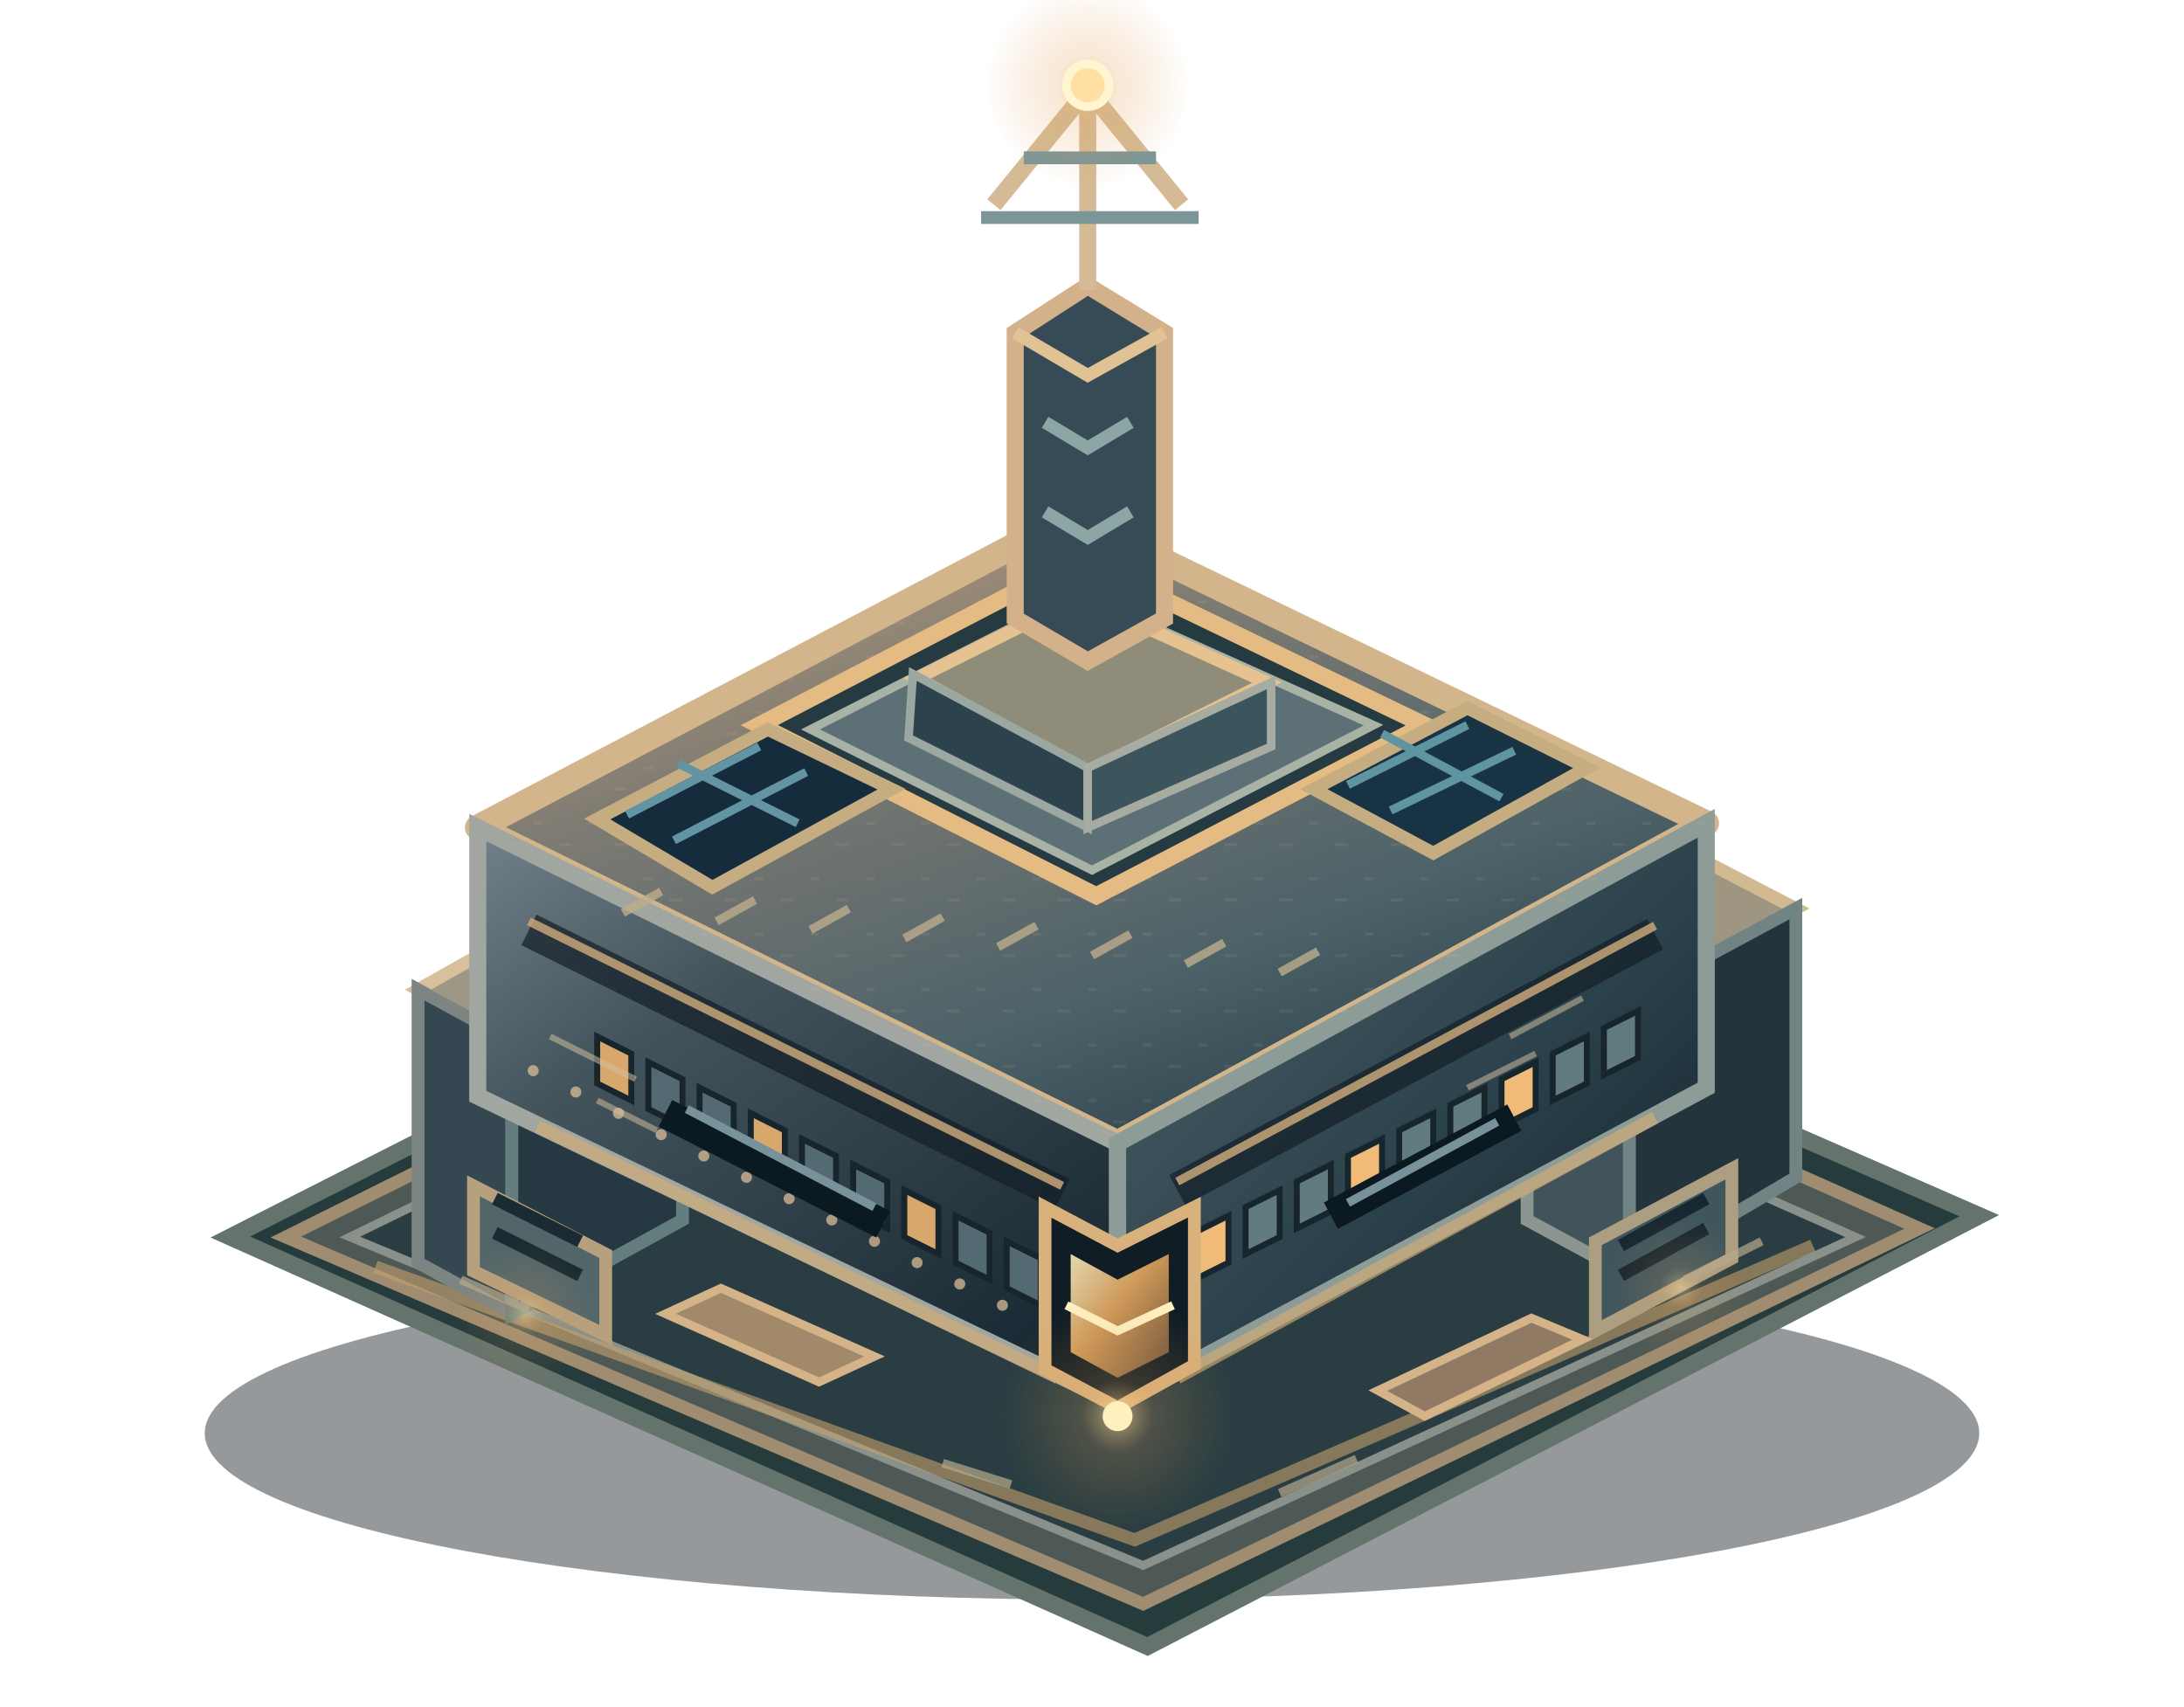
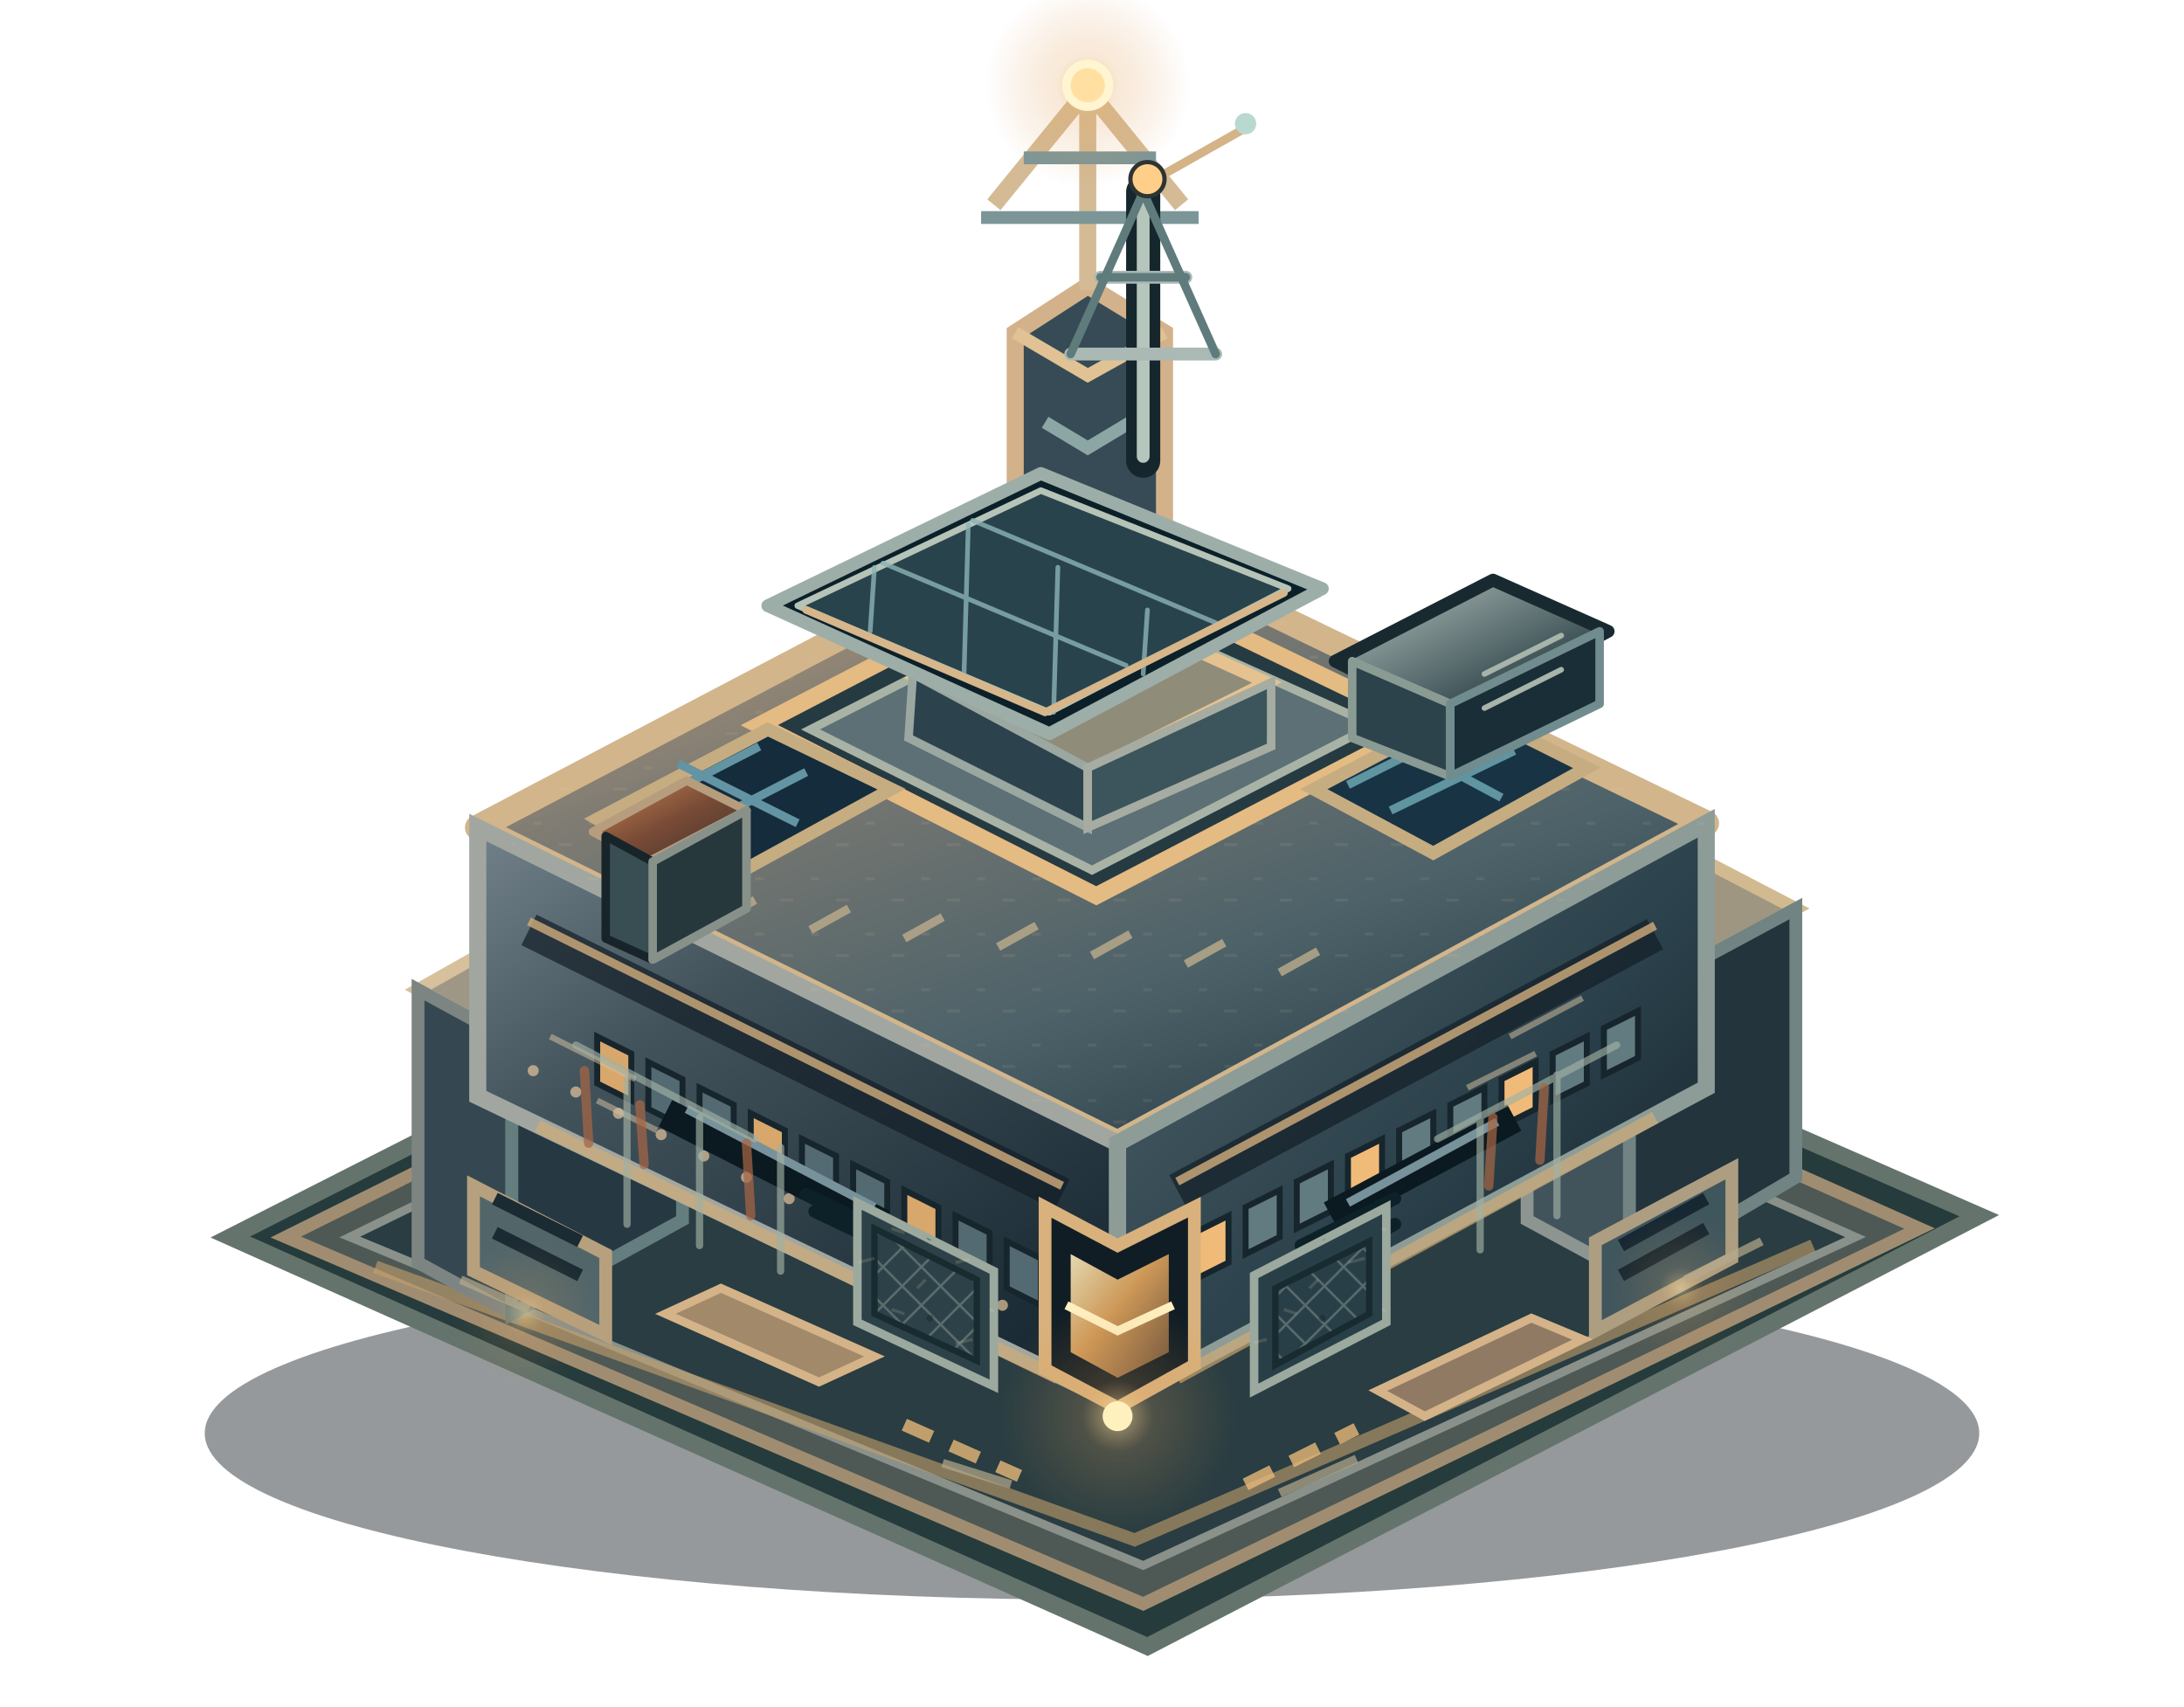
<svg xmlns="http://www.w3.org/2000/svg" width="1024" height="800" viewBox="0 0 512 400">
  <defs>
    <linearGradient id="roof" x1=".1" y1="0" x2=".8" y2="1">
      <stop stop-color="#c9a47a" />
      <stop offset=".32" stop-color="#7e7b73" />
      <stop offset=".7" stop-color="#4d6269" />
      <stop offset="1" stop-color="#263a43" />
    </linearGradient>
    <linearGradient id="wallL" x1="0" y1="0" x2=".8" y2="1">
      <stop stop-color="#73828a" />
      <stop offset=".35" stop-color="#42535c" />
      <stop offset="1" stop-color="#182832" />
    </linearGradient>
    <linearGradient id="wallR" x1="0" y1="0" x2="1" y2="1">
      <stop stop-color="#50636a" />
      <stop offset=".55" stop-color="#2b414b" />
      <stop offset="1" stop-color="#111e27" />
    </linearGradient>
    <linearGradient id="plinth" x1="0" y1="0" x2="0" y2="1">
      <stop stop-color="#6f7874" />
      <stop offset="1" stop-color="#1c2c33" />
    </linearGradient>
    <linearGradient id="glass" x1="0" y1="0" x2="1" y2="1">
      <stop stop-color="#fff2c3" />
      <stop offset=".45" stop-color="#e6a95f" />
      <stop offset="1" stop-color="#73573f" />
    </linearGradient>
    <radialGradient id="lamp">
      <stop stop-color="#ffe7a4" stop-opacity=".8" />
      <stop offset=".3" stop-color="#e6a45d" stop-opacity=".25" />
      <stop offset="1" stop-color="#d5893b" stop-opacity="0" />
    </radialGradient>
    <pattern id="grain" width="13" height="13" patternUnits="userSpaceOnUse">
      <path d="M1 3h3M8 11h2" stroke="#e1c59a" stroke-width=".7" opacity=".24" />
    </pattern>
  </defs>
  <ellipse cx="256" cy="336" rx="208" ry="39" fill="#091318" opacity=".43" />
  <path d="M54 290L249 191L464 285L269 386Z" fill="#263b3c" stroke="#64736c" stroke-width="4" />
  <path d="M67 290L250 199L450 288L268 376Z" fill="#4e5955" stroke="#a08d71" stroke-width="3" />
  <path d="M82 290L250 208L435 290L268 367Z" fill="#293d42" stroke="#89918a" stroke-width="2" />
  <path d="M88 297l178 64 159-69" fill="none" stroke="#c5a06d" stroke-width="3" opacity=".6" />
  <path d="M98 232l39-22 23 11-40 23z" fill="#9e9785" stroke="#d7c09c" stroke-width="3" />
  <path d="M98 232l22 12v64l-22-12z" fill="#354852" stroke="#7d8583" stroke-width="3" />
  <path d="M120 244l40-23v65l-40 22z" fill="#263943" stroke="#647d7f" stroke-width="3" />
  <path d="M358 220l38-20 25 13-39 21z" fill="#9e9680" stroke="#d2ba90" stroke-width="3" />
  <path d="M358 220l24 14v65l-24-13z" fill="#41545c" stroke="#8c9590" stroke-width="3" />
  <path d="M382 234l39-21v63l-39 23z" fill="#23343d" stroke="#718382" stroke-width="3" />
  <path d="M112 194L251 121L400 193L262 268Z" fill="url(#roof)" stroke="#d2b58b" stroke-width="6" stroke-linejoin="round" />
  <path d="M112 194L262 268V329L112 257Z" fill="url(#wallL)" stroke="#a1a7a0" stroke-width="4" />
  <path d="M262 268L400 193V255L262 329Z" fill="url(#wallR)" stroke="#8d9c97" stroke-width="4" />
  <path d="M112 194L251 121L400 193L262 268Z" fill="url(#grain)" opacity=".42" />
  <path d="M178 170l75-39 81 39-77 40z" fill="#263a42" stroke="#e4bb82" stroke-width="4" />
  <path d="M190 171l63-32 69 31-66 34z" fill="#5c7075" stroke="#a8b3a6" stroke-width="2" />
  <path d="M215 159l38-19 44 20-42 21z" fill="#8f8c79" stroke="#e5c28f" stroke-width="3" />
  <path d="M214 158l-1 15 42 21v-14z" fill="#2c424c" stroke="#9ba7a1" stroke-width="2" />
  <path d="M255 180l43-20v15l-43 19z" fill="#3c555c" stroke="#a6aca1" stroke-width="2" />
  <path d="M155 209l-9 5" stroke="#bdad8c" stroke-width="2" opacity=".8" />
  <path d="M177 211l-9 5" stroke="#bdad8c" stroke-width="2" opacity=".8" />
  <path d="M199 213l-9 5" stroke="#bdad8c" stroke-width="2" opacity=".8" />
  <path d="M221 215l-9 5" stroke="#bdad8c" stroke-width="2" opacity=".8" />
  <path d="M243 217l-9 5" stroke="#bdad8c" stroke-width="2" opacity=".8" />
  <path d="M265 219l-9 5" stroke="#bdad8c" stroke-width="2" opacity=".8" />
  <path d="M287 221l-9 5" stroke="#bdad8c" stroke-width="2" opacity=".8" />
  <path d="M309 223l-9 5" stroke="#bdad8c" stroke-width="2" opacity=".8" />
  <path d="M238 145V78l17-11 18 11v67l-18 10z" fill="#364b55" stroke="#d3b18b" stroke-width="4" />
  <path d="M238 78l17 10 18-10" fill="none" stroke="#e1c294" stroke-width="3" />
  <path d="M245 99l10 6 10-6m-20 21 10 6 10-6" stroke="#8ca6a6" stroke-width="3" fill="none" />
  <path d="M255 68V21m-22 27 22-27 22 27" stroke="#d4bb95" stroke-width="4" fill="none" />
  <path d="M230 51h51m-41-14h31" stroke="#7c9698" stroke-width="3" />
  <circle cx="255" cy="20" r="24" fill="url(#lamp)" />
  <circle cx="255" cy="20" r="5" fill="#ffe0a2" stroke="#fff5d0" stroke-width="2" />
  <path d="M140 192l40-21 29 14-42 23z" fill="#142c3b" stroke="#c6ac81" stroke-width="3" />
  <path d="M147 191l31-16m-20 22 31-16m-30-2 28 14" stroke="#6394a3" stroke-width="2" />
  <path d="M308 185l36-19 28 14-36 20z" fill="#183344" stroke="#c6ac81" stroke-width="3" />
  <path d="M316 184l28-14m-18 20 29-14m-31-4 28 15" stroke="#5f94a1" stroke-width="2" />
  <path d="M124 218l125 62M276 279l112-60" stroke="#121e27" stroke-width="8" opacity=".7" />
  <path d="M124 216l125 62M276 277l112-60" stroke="#c7a678" stroke-width="2" opacity=".85" />
  <path d="M140 243l8 4v11l-8-4z" fill="#d8a76c" stroke="#17252d" stroke-width="1.4" />
  <path d="M152 249l8 4v11l-8-4z" fill="#536a73" stroke="#17252d" stroke-width="1.4" />
  <path d="M164 255l8 4v11l-8-4z" fill="#536a73" stroke="#17252d" stroke-width="1.4" />
  <path d="M176 261l8 4v11l-8-4z" fill="#d8a76c" stroke="#17252d" stroke-width="1.4" />
  <path d="M188 267l8 4v11l-8-4z" fill="#536a73" stroke="#17252d" stroke-width="1.4" />
  <path d="M200 273l8 4v11l-8-4z" fill="#536a73" stroke="#17252d" stroke-width="1.4" />
  <path d="M212 279l8 4v11l-8-4z" fill="#d8a76c" stroke="#17252d" stroke-width="1.4" />
  <path d="M224 285l8 4v11l-8-4z" fill="#536a73" stroke="#17252d" stroke-width="1.4" />
  <path d="M236 291l8 4v11l-8-4z" fill="#536a73" stroke="#17252d" stroke-width="1.4" />
  <path d="M280 289l8-4v11l-8 4z" fill="#f0bb79" stroke="#17252d" stroke-width="1.4" />
  <path d="M292 283l8-4v11l-8 4z" fill="#617b80" stroke="#17252d" stroke-width="1.4" />
  <path d="M304 277l8-4v11l-8 4z" fill="#617b80" stroke="#17252d" stroke-width="1.4" />
  <path d="M316 271l8-4v11l-8 4z" fill="#f0bb79" stroke="#17252d" stroke-width="1.4" />
  <path d="M328 265l8-4v11l-8 4z" fill="#617b80" stroke="#17252d" stroke-width="1.4" />
  <path d="M340 259l8-4v11l-8 4z" fill="#617b80" stroke="#17252d" stroke-width="1.4" />
  <path d="M352 253l8-4v11l-8 4z" fill="#f0bb79" stroke="#17252d" stroke-width="1.4" />
  <path d="M364 247l8-4v11l-8 4z" fill="#617b80" stroke="#17252d" stroke-width="1.4" />
  <path d="M376 241l8-4v11l-8 4z" fill="#617b80" stroke="#17252d" stroke-width="1.4" />
  <circle cx="125" cy="251" r="1.3" fill="#e4c49b" opacity=".7" />
  <circle cx="135" cy="256" r="1.3" fill="#e4c49b" opacity=".7" />
  <circle cx="145" cy="261" r="1.3" fill="#e4c49b" opacity=".7" />
  <circle cx="155" cy="266" r="1.3" fill="#e4c49b" opacity=".7" />
  <circle cx="165" cy="271" r="1.3" fill="#e4c49b" opacity=".7" />
  <circle cx="175" cy="276" r="1.3" fill="#e4c49b" opacity=".7" />
  <circle cx="185" cy="281" r="1.3" fill="#e4c49b" opacity=".7" />
  <circle cx="195" cy="286" r="1.3" fill="#e4c49b" opacity=".7" />
  <circle cx="205" cy="291" r="1.3" fill="#e4c49b" opacity=".7" />
  <circle cx="215" cy="296" r="1.3" fill="#e4c49b" opacity=".7" />
  <circle cx="225" cy="301" r="1.3" fill="#e4c49b" opacity=".7" />
  <circle cx="235" cy="306" r="1.3" fill="#e4c49b" opacity=".7" />
  <circle cx="245" cy="311" r="1.3" fill="#e4c49b" opacity=".7" />
  <circle cx="255" cy="316" r="1.3" fill="#e4c49b" opacity=".7" />
  <path d="M126 264l122 59m28 0 112-61" stroke="#d3ac74" stroke-width="3" opacity=".65" />
  <path d="M156 261l51 26m105-2 43-23" stroke="#0b1920" stroke-width="7" />
  <path d="M161 260l44 23m111-1 35-19" stroke="#77929a" stroke-width="2" />
  <path d="M245 283l17 9 18-9v37l-18 10-17-9z" fill="#101d25" stroke="#d8b17c" stroke-width="3" />
  <path d="M251 294l11 6v23l-11-6zM262 300l12-6v23l-12 6z" fill="url(#glass)" opacity=".88" />
  <path d="M250 306l12 6 13-6" stroke="#fff0c1" stroke-width="2" fill="none" />
  <path d="M111 278l31 16v19l-31-15z" fill="#52666a" stroke="#b6a07d" stroke-width="3" />
  <path d="M116 281l20 10m-20-2 20 10" stroke="#1a2b33" stroke-width="3" />
  <path d="M374 291l32-17v21l-32 17z" fill="#40565d" stroke="#ad9e82" stroke-width="3" />
  <path d="M380 292l20-11m-20 18 20-11" stroke="#182832" stroke-width="3" />
  <path d="M156 308l36 16 13-6-36-16z" fill="#a28969" stroke="#d4b389" stroke-width="2" />
  <path d="M323 326l36-17 12 5-37 18z" fill="#907a63" stroke="#d4b389" stroke-width="2" />
  <circle cx="262" cy="332" r="28" fill="url(#lamp)" opacity=".8" />
  <circle cx="123" cy="308" r="17" fill="url(#lamp)" opacity=".55" />
  <circle cx="394" cy="302" r="17" fill="url(#lamp)" opacity=".55" />
  <circle cx="262" cy="332" r="3.5" fill="#fff1be" />
  <path d="M129 243l20 10m-9 5 14 7m206-18-16 8m27-21-17 9" stroke="#d5c0a1" stroke-width="1.4" opacity=".52" />
  <path d="M108 300l16 7m271-7 18-9M221 343l16 5m63 2 18-8" stroke="#b7a98b" stroke-width="2" opacity=".7" />
+   <defs>
+     <linearGradient id="a94steel" x1="0" y1="0" x2="1" y2="1">
+       <stop stop-color="#e1d4b8" />
+       <stop offset=".24" stop-color="#8e9e9c" />
+       <stop offset=".65" stop-color="#43575b" />
+       <stop offset="1" stop-color="#1b2c32" />
+     </linearGradient>
+     <linearGradient id="a94rust" x1="0" y1="0" x2="1" y2="1">
+       <stop stop-color="#cc8756" />
+       <stop offset=".5" stop-color="#794b36" />
+       <stop offset="1" stop-color="#3b302d" />
+     </linearGradient>
+     <pattern id="a94grit" width="23" height="19" patternUnits="userSpaceOnUse">
+       <path d="M2 3l3 1m12 7 4-1m-13 7 2-2" fill="none" stroke="#e6d0a6" stroke-width=".7" opacity=".22" />
+       <circle cx="11" cy="5" r=".8" fill="#161e21" opacity=".5" />
+     </pattern>
+     <pattern id="a94mesh" width="9" height="9" patternUnits="userSpaceOnUse">
+       <path d="M0 0l9 9M9 0L0 9" stroke="#a9b9b0" stroke-width=".55" opacity=".36" />
+     </pattern>
+   </defs>
+   <g stroke-linejoin="round" stroke-linecap="round">
+     <path d="M180 142l64-31 66 27-64 34z" fill="#0c2029" stroke="#9daea9" stroke-width="3" />
+     <path d="M187 142l57-27 58 23-56 29z" fill="#29434d" stroke="#b6c4b8" stroke-width="1.5" />
+     <path d="M207 132l57 24m-36-34 57 24M205 133l-1 15m23-25-1 35m22-25-1 34m22-24-1 15" fill="none" stroke="#8bb4b7" stroke-width="1.1" opacity=".8" />
+     <path d="M189 143l56 24 56-28" fill="none" stroke="#d6b68a" stroke-width="1.8" />
+     <path d="M313 155l37-19 27 12-38 20z" fill="url(#a94steel)" stroke="#182a30" stroke-width="3" />
+     <path d="M317 155l23 10v17l-23-9z" fill="#2d434b" stroke="#8a9b94" stroke-width="2" />
+     <path d="M340 165l35-17v17l-35 17z" fill="#192e37" stroke="#718c8e" stroke-width="2" />
+     <path d="M348 158l18-9m-18 17 18-9" stroke="#a7b4a9" stroke-width="1.3" />
+     <path d="M139 195l22-12 14 7-23 12z" fill="url(#a94rust)" stroke="#b69d7e" stroke-width="2" />
+     <path d="M142 196l11 6v23l-11-5z" fill="#394e53" stroke="#17252a" stroke-width="2" />
+     <path d="M153 202l22-12v23l-22 12z" fill="#27383c" stroke="#87918a" stroke-width="2" />
+   </g>
+   <g fill="none" stroke-linecap="round">
+     <path d="M268 108V45" stroke="#15272d" stroke-width="8" />
+     <path d="M268 107V45" stroke="#b6c6bd" stroke-width="3" />
+     <path d="M251 83h34M258 65h20" stroke="#aab9b4" stroke-width="3" />
+     <path d="M251 83l17-38 17 38m-27-18 20 0" stroke="#5f7b7c" stroke-width="2" />
+     <path d="M269 43l23-13" stroke="#d4b387" stroke-width="2" />
+     <circle cx="269" cy="42" r="4" fill="#ffcf89" stroke="#2d3432" stroke-width="1" />
+     <circle cx="292" cy="29" r="2.5" fill="#b9d9d0" />
+   </g>
+   <g fill="none" stroke-linecap="round">
+     <path d="M135 245l42 22m-30-14v34m17-25v30m19-23v29M337 267l42-22m-32 17v31m18-41v33" stroke="#a1b0a3" stroke-width="1.7" opacity=".65" />
+     <path d="M137 251l1 17m12-9 1 14m24-5 1 17M350 262l-1 16m13-23-1 17" stroke="#a66544" stroke-width="2.2" opacity=".72" />
+     <path d="M189 280l25 12m-23-8 21 10M305 292l22-11m-19 16 19-10" stroke="#0d2228" stroke-width="3" />
+   </g>
+   <path d="M201 282l32 16v27l-32-15z" fill="#2d4148" stroke="#9ca99e" stroke-width="2" />
+   <path d="M205 288l24 12v19l-24-11z" fill="url(#a94mesh)" stroke="#172b31" stroke-width="1.5" />
+   <path d="M294 299l31-16v27l-31 16z" fill="#293f48" stroke="#9ca99e" stroke-width="2" />
+   <path d="M299 302l22-11v17l-22 12z" fill="url(#a94mesh)" stroke="#172b31" stroke-width="1.5" />
+   <path d="M212 334l27 12m53 2 26-13" stroke="#e7b878" stroke-width="3" stroke-dasharray="7 5" opacity=".8" />
+   <path d="M201 282l32 16v27l-32-15zM294 299l31-16v27l-31 16z" fill="url(#a94grit)" opacity=".75" />
</svg>
